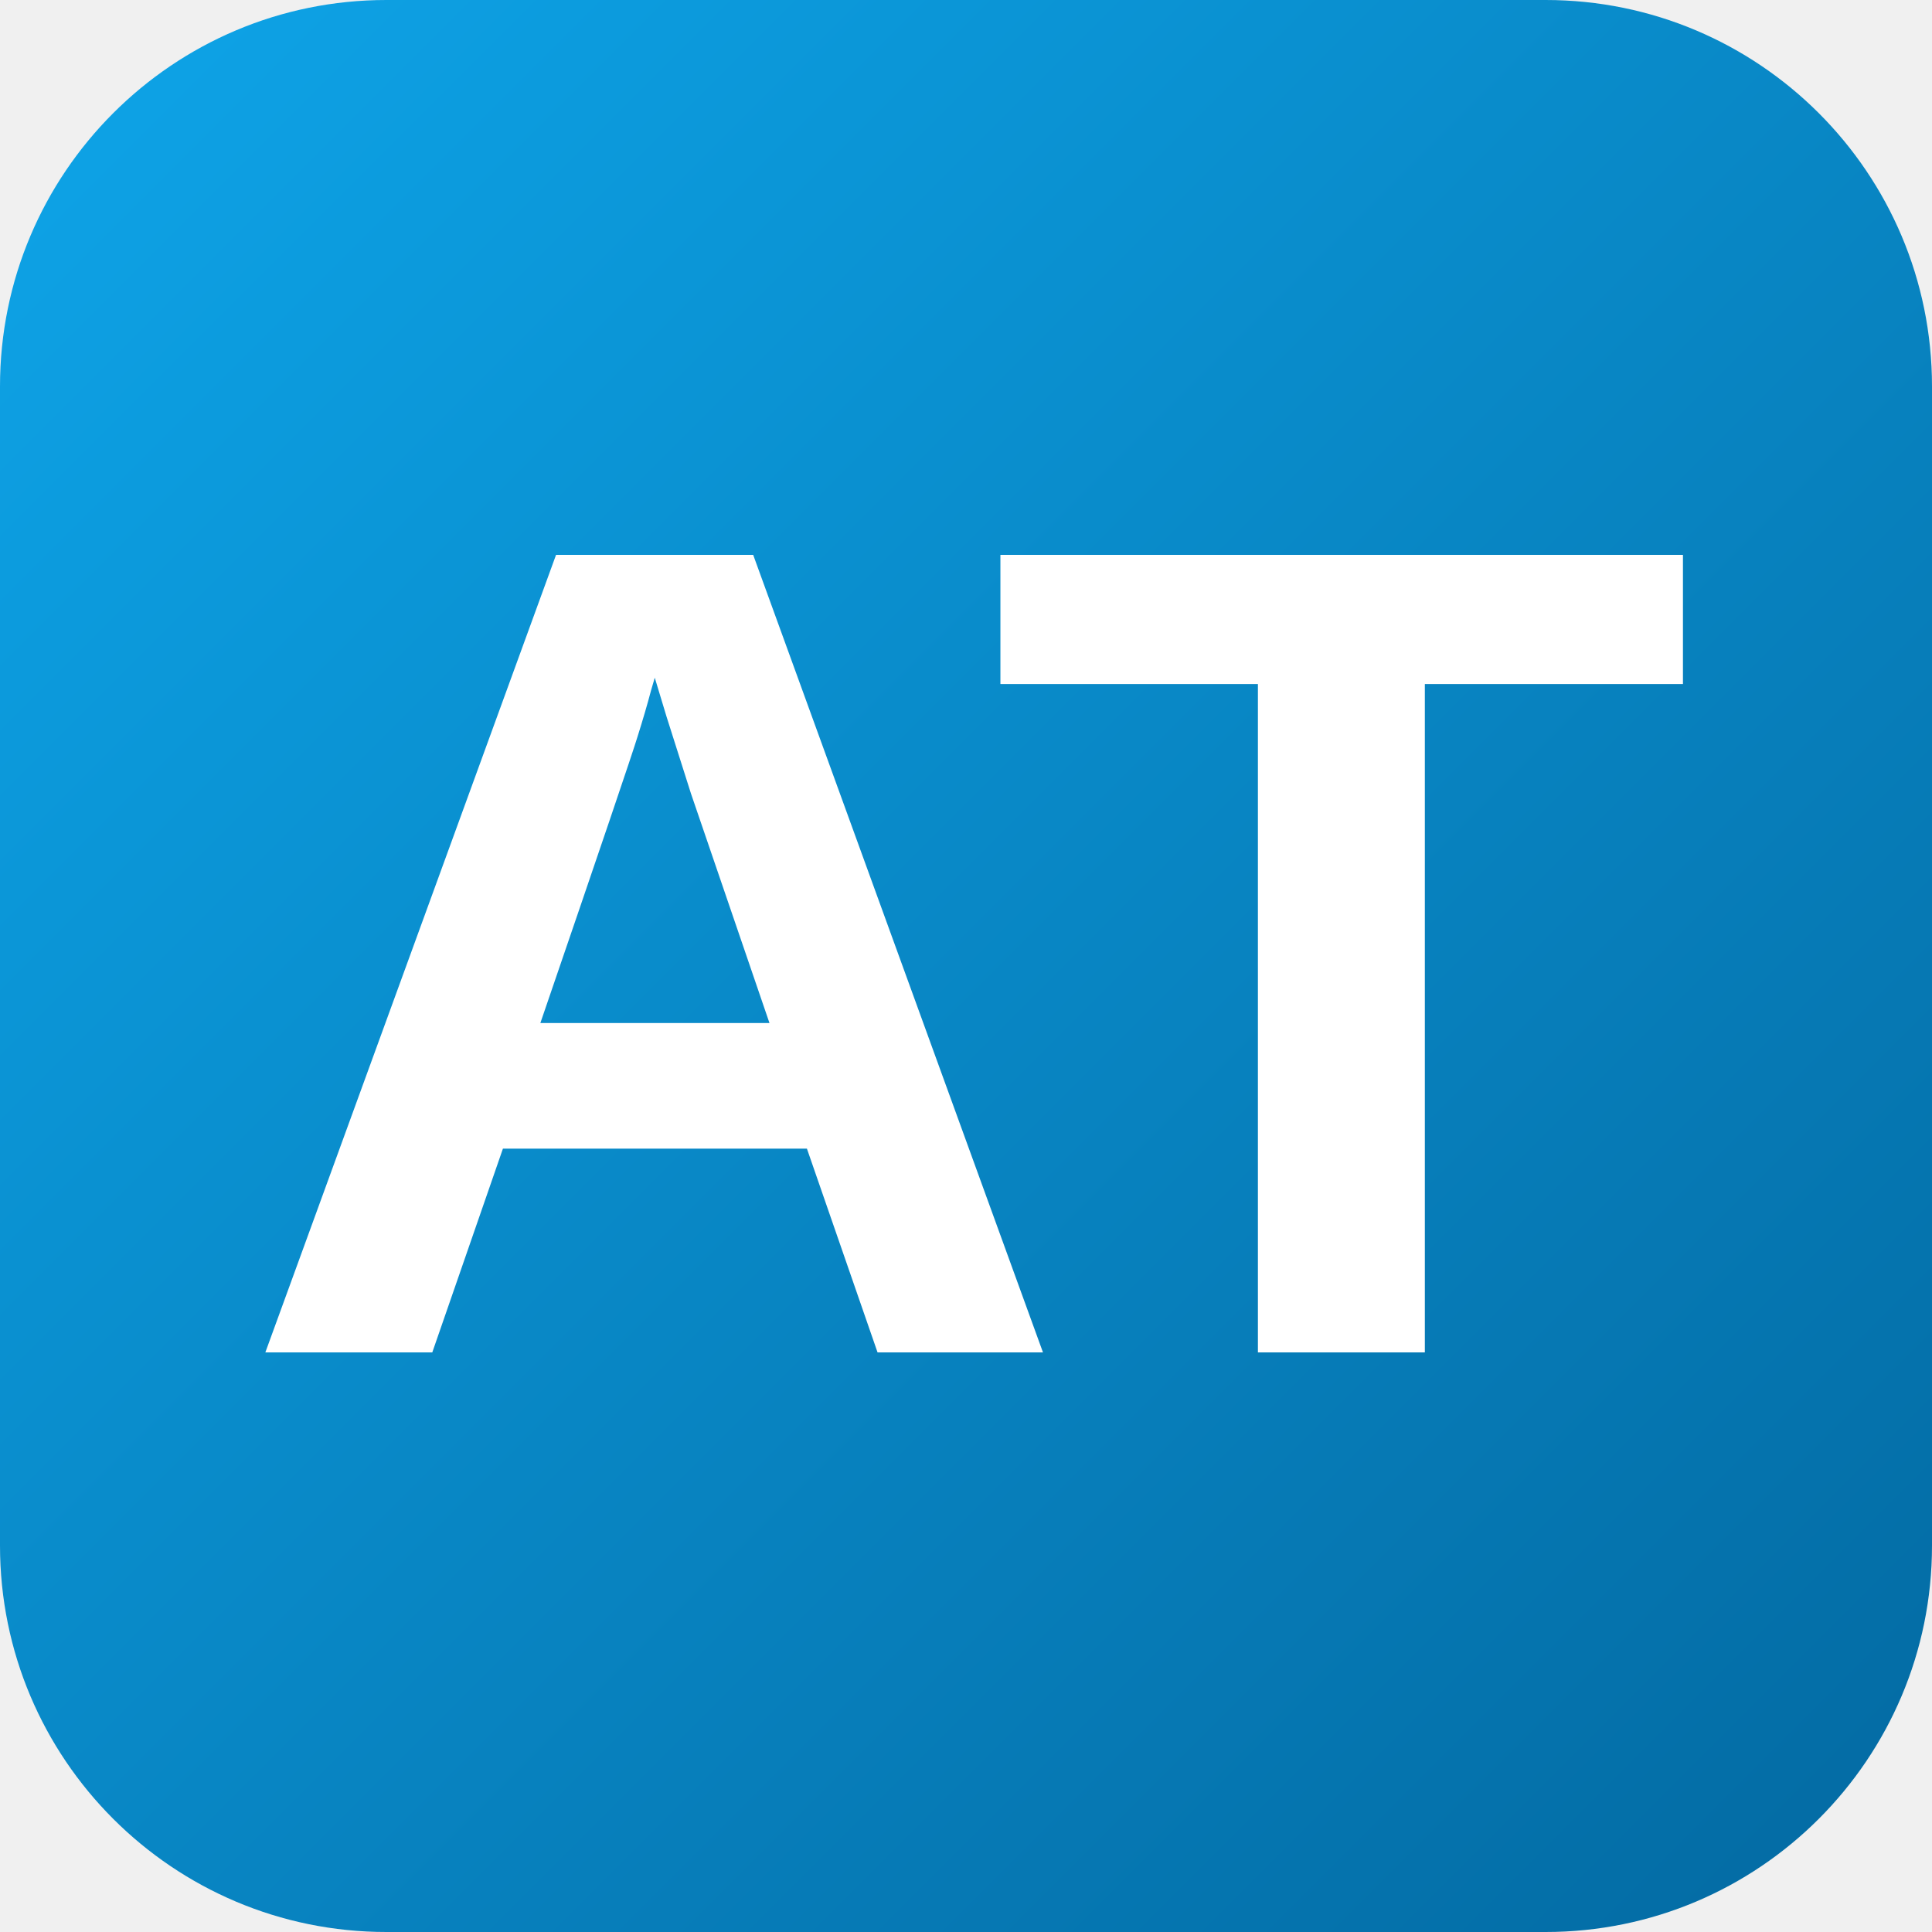
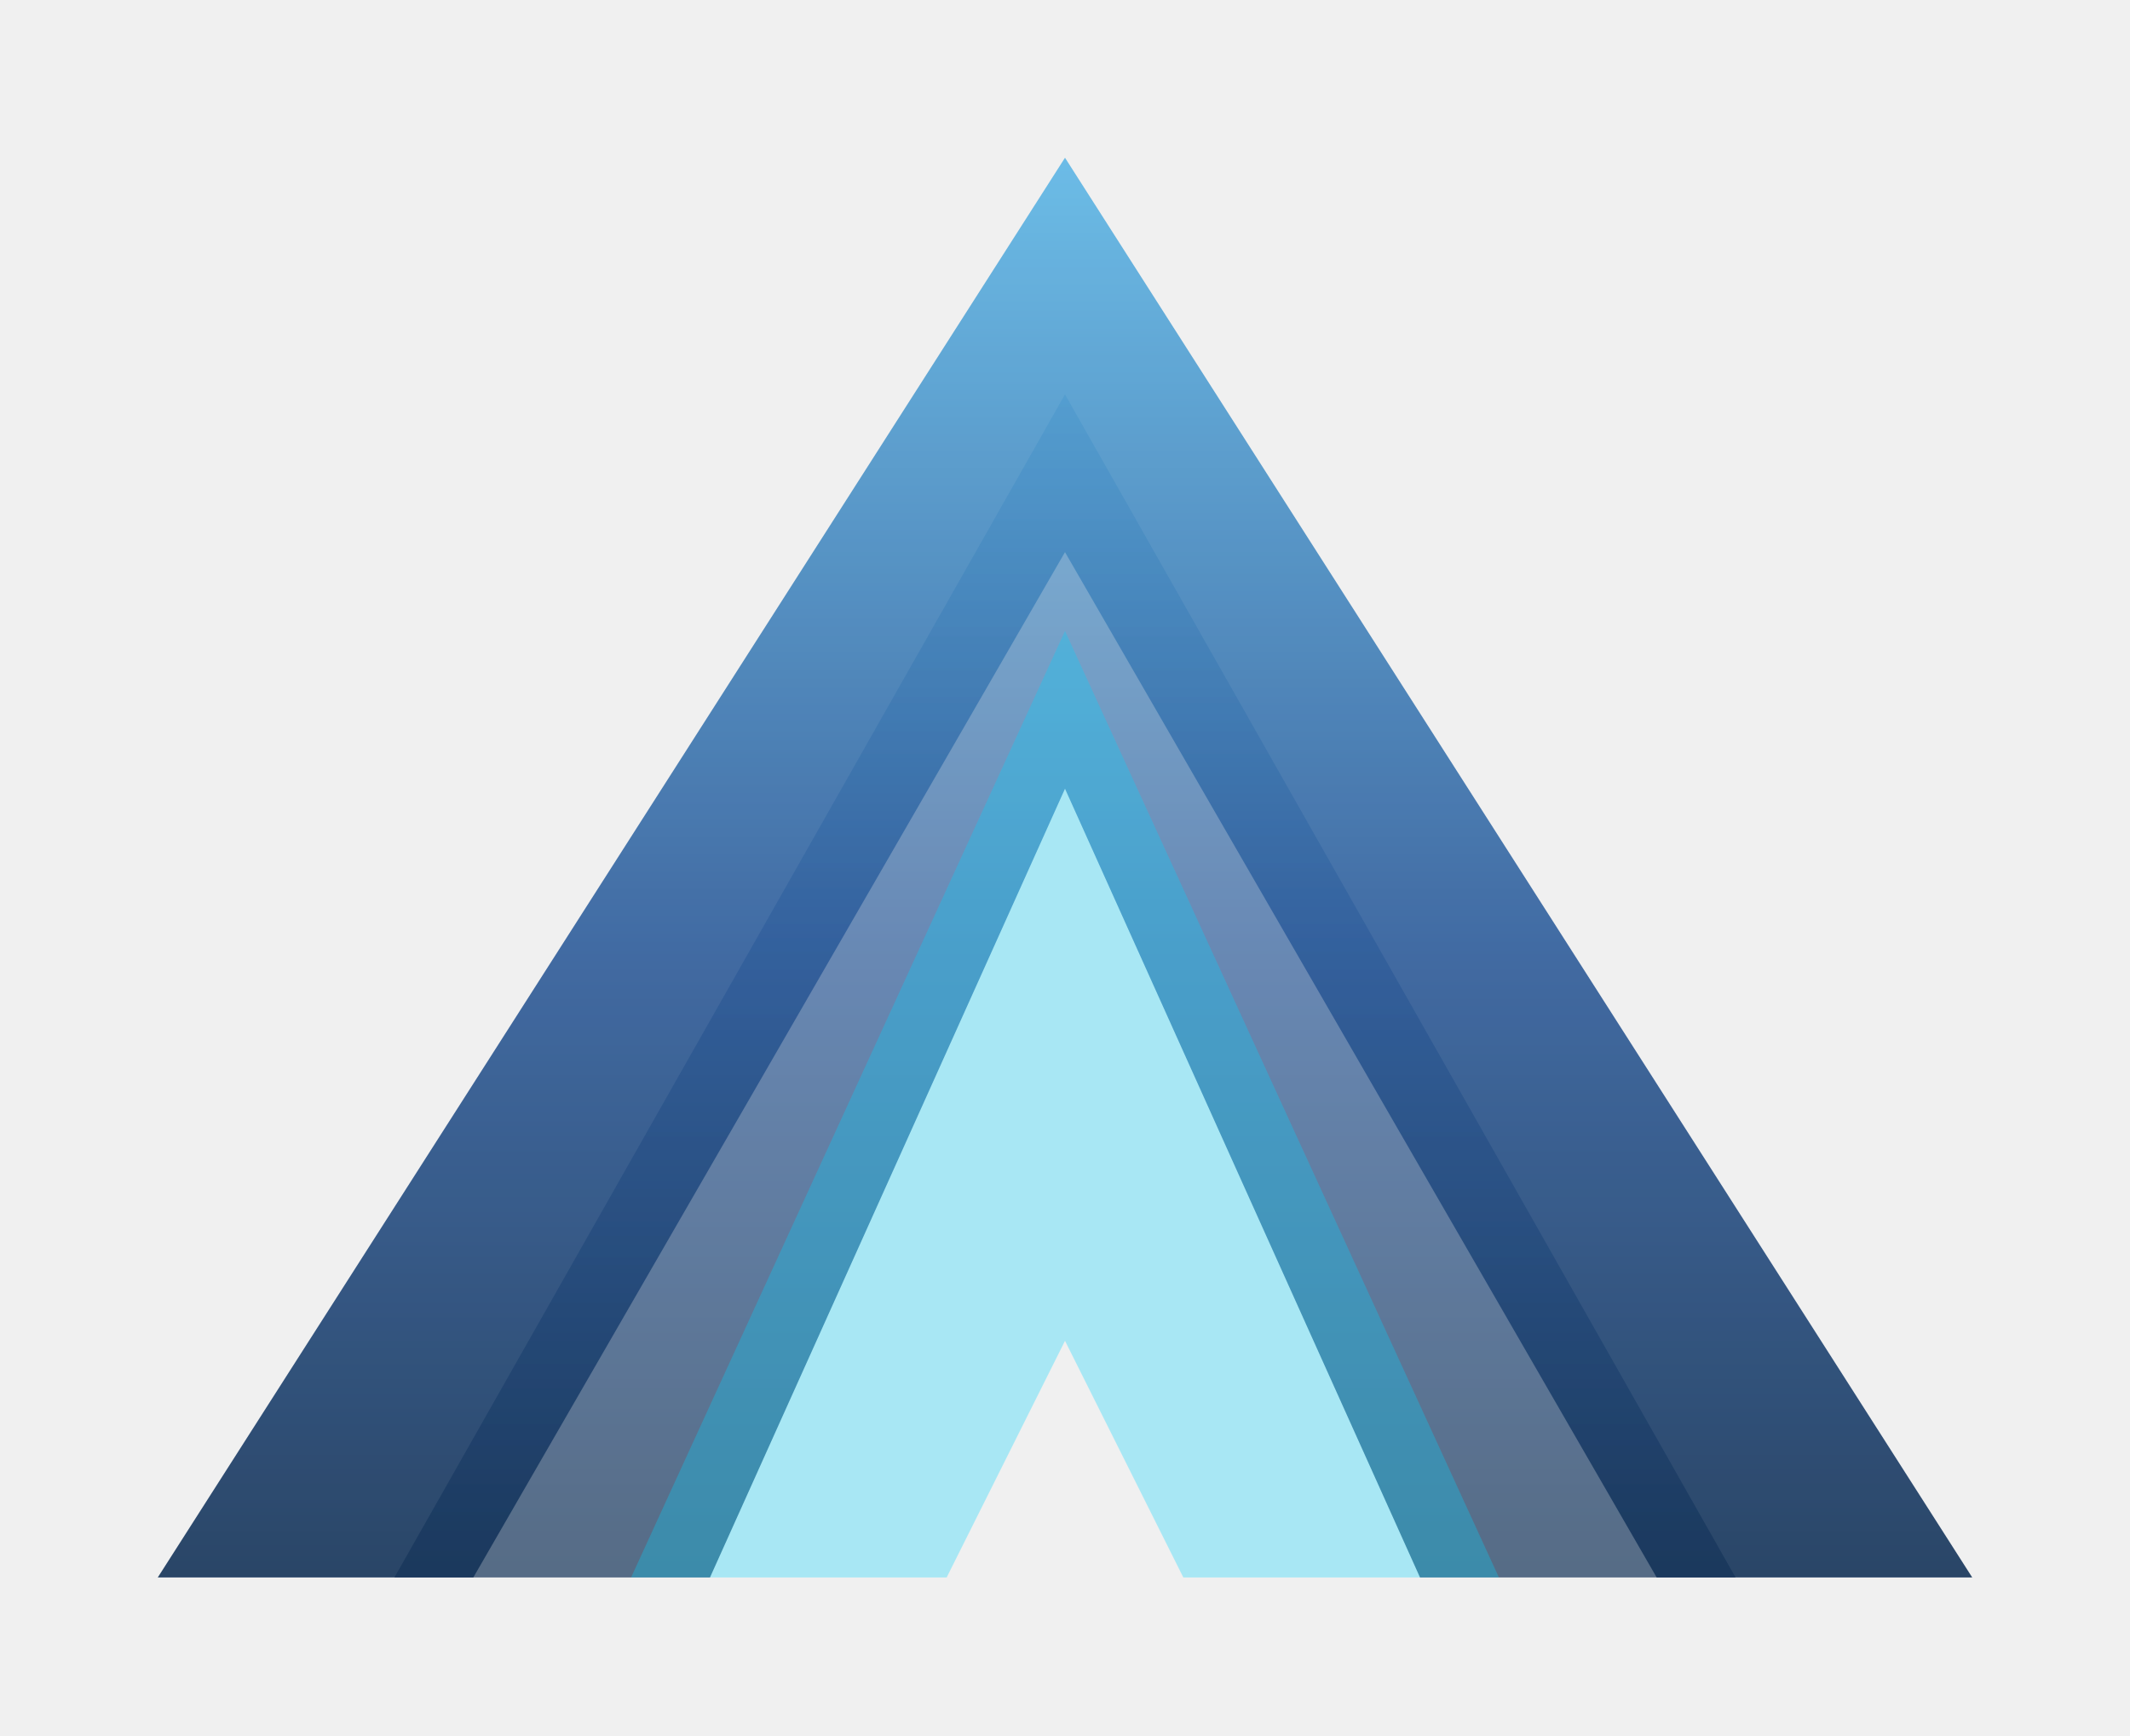
- <svg xmlns="http://www.w3.org/2000/svg" viewBox="0 0 100 100">
+ <svg xmlns="http://www.w3.org/2000/svg" width="270" height="220" viewBox="0 0 270 220" fill="none">
  <defs>
-     <linearGradient id="grad" x1="0%" y1="0%" x2="100%" y2="100%">
-       <stop offset="0%" style="stop-color:#0ea5e9;stop-opacity:1" />
-       <stop offset="100%" style="stop-color:#0369a1;stop-opacity:1" />
+     <linearGradient id="faviconGradient" x1="135" y1="20" x2="135" y2="220" gradientUnits="userSpaceOnUse">
+       <stop offset="0%" stop-color="#5DB6E5" />
+       <stop offset="50%" stop-color="#2E5C9A" />
+       <stop offset="100%" stop-color="#0D2847" />
    </linearGradient>
  </defs>
-   <rect width="100" height="100" rx="20" fill="url(#grad)" />
-   <text x="50" y="70" font-family="Arial, sans-serif" font-size="60" font-weight="bold" fill="white" text-anchor="middle">AT</text>
+   <path d="M135 20 L250 200 L210 200 L135 70 L60 200 L20 200 Z" fill="url(#faviconGradient)" opacity="0.9" />
+   <path d="M135 50 L220 200 L180 200 L135 100 L90 200 L50 200 Z" fill="url(#faviconGradient)" opacity="0.7" />
+   <path d="M135 80 L190 200 L150 200 L135 170 L120 200 L80 200 Z" fill="#00D4FF" opacity="0.3" />
</svg>
